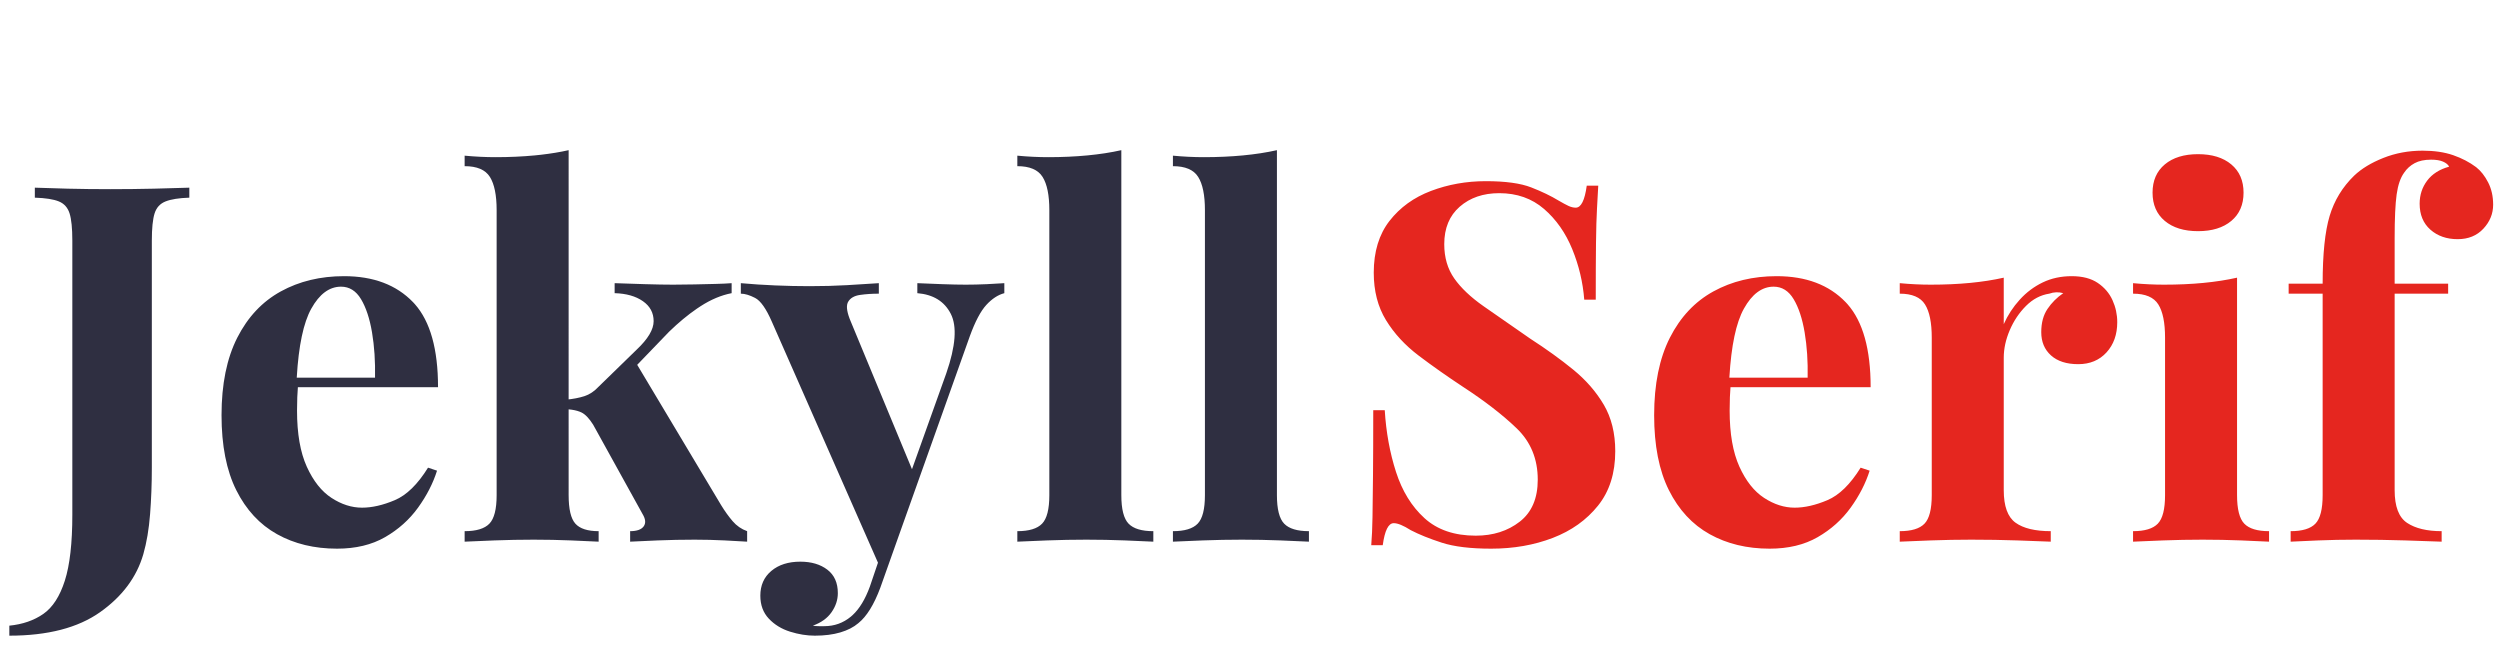
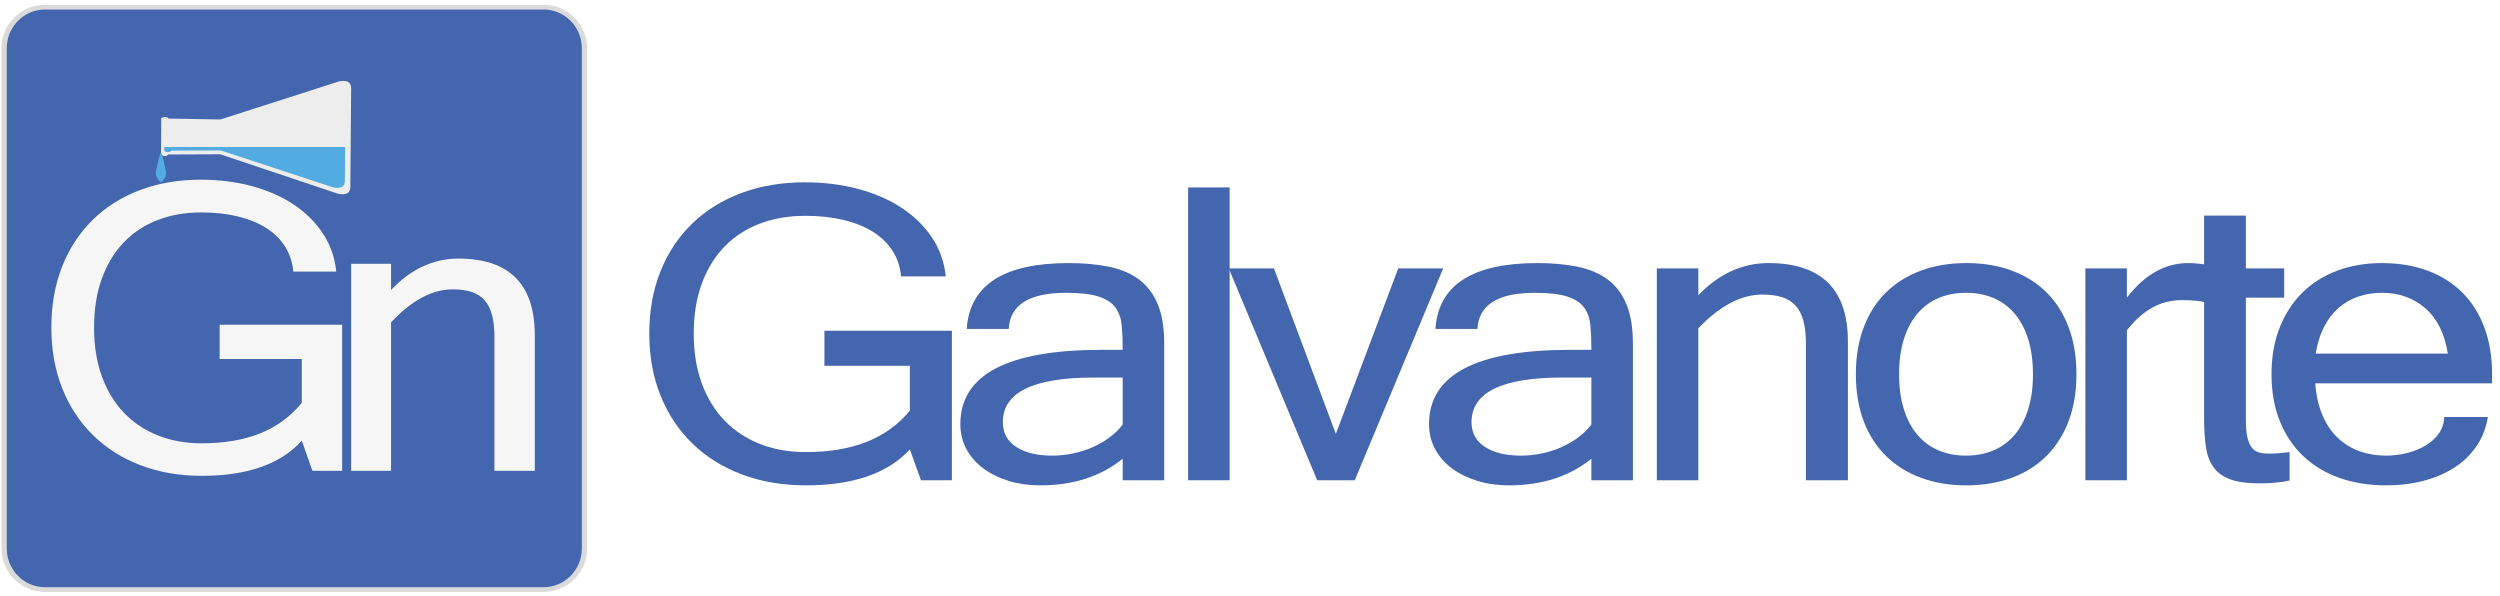
- <svg xmlns="http://www.w3.org/2000/svg" width="240px" height="64px" viewBox="0 0 240 64" version="1.1">
-   <g id="Page-1" stroke="none" stroke-width="1" fill="none" fill-rule="evenodd">
-     <g id="logo" transform="translate(2, 0)" fill-rule="nonzero">
-       <path id="Jekyll" fill="#2f2f41" d="M-1.104,61.024 C2.576,61.024 5.48,60.272 7.608,58.768 C9.736,57.264 11.12,55.408 11.76,53.2 C12.08,52.08 12.296,50.8 12.408,49.36 C12.52,47.92 12.576,46.44 12.576,44.92 L12.576,44.92 L12.576,23.104 C12.576,21.92 12.664,21.048 12.84,20.488 C13.016,19.928 13.368,19.544 13.896,19.336 C14.424,19.128 15.184,19.008 16.176,18.976 L16.176,18.976 L16.176,18.016 C15.28,18.048 14.152,18.08 12.792,18.112 C11.432,18.144 10.032,18.16 8.592,18.16 C7.152,18.16 5.784,18.144 4.488,18.112 C3.192,18.08 2.144,18.048 1.344,18.016 L1.344,18.016 L1.344,18.976 C2.368,19.008 3.136,19.128 3.648,19.336 C4.16,19.544 4.504,19.928 4.68,20.488 C4.856,21.048 4.944,21.92 4.944,23.104 L4.944,23.104 L4.944,49.408 C4.944,52.128 4.704,54.24 4.224,55.744 C3.744,57.248 3.056,58.312 2.16,58.936 C1.264,59.56 0.176,59.936 -1.104,60.064 L-1.104,60.064 L-1.104,61.024 Z M30.355,52.672 C32.147,52.672 33.683,52.304 34.963,51.568 C36.243,50.832 37.299,49.888 38.131,48.736 C38.963,47.584 39.571,46.4 39.955,45.184 L39.955,45.184 L39.091,44.896 C38.099,46.496 37.035,47.536 35.899,48.016 C34.763,48.496 33.715,48.736 32.755,48.736 C31.763,48.736 30.787,48.424 29.827,47.8 C28.867,47.176 28.075,46.176 27.451,44.8 C26.827,43.424 26.515,41.632 26.515,39.424 C26.515,38.976 26.523,38.544 26.539,38.128 C26.555,37.712 26.579,37.312 26.611,36.928 L26.593,37.168 L40.051,37.168 C40.051,33.532 39.309,30.875 37.826,29.197 L37.651,29.008 C36.051,27.344 33.843,26.512 31.027,26.512 C28.755,26.512 26.731,27 24.955,27.976 C23.179,28.952 21.787,30.432 20.779,32.416 C19.771,34.4 19.267,36.88 19.267,39.856 C19.267,42.768 19.739,45.168 20.683,47.056 C21.627,48.944 22.931,50.352 24.595,51.28 C26.259,52.208 28.179,52.672 30.355,52.672 Z M26.49,36.22 C26.669,33.175 27.133,30.979 27.883,29.632 C28.667,28.224 29.619,27.52 30.739,27.52 C31.539,27.52 32.179,27.92 32.659,28.72 C33.139,29.52 33.491,30.584 33.715,31.912 C33.939,33.24 34.035,34.688 34.003,36.256 L34.003,36.256 L26.487,36.256 L26.49,36.22 Z M69.725,52 L69.725,50.992 C69.181,50.8 68.717,50.48 68.333,50.032 C67.949,49.584 67.581,49.072 67.229,48.496 L67.229,48.496 L59.172,35.023 L62.237,31.84 C63.133,30.972 64.016,30.239 64.888,29.64 L65.261,29.392 C66.253,28.752 67.245,28.336 68.237,28.144 L68.237,28.144 L68.237,27.184 C67.853,27.216 67.341,27.24 66.701,27.256 C66.061,27.272 65.381,27.288 64.661,27.304 C63.941,27.32 63.261,27.328 62.621,27.328 C61.885,27.328 60.989,27.312 59.933,27.28 C58.877,27.248 57.901,27.216 57.005,27.184 L57.005,27.184 L57.005,28.144 C58.125,28.176 59.029,28.432 59.717,28.912 C60.405,29.392 60.749,30.032 60.749,30.832 C60.749,31.632 60.205,32.544 59.117,33.568 L59.117,33.568 L55.469,37.12 C55.053,37.568 54.597,37.872 54.101,38.032 C53.605,38.192 53.021,38.304 52.349,38.368 L52.588,38.342 L52.589,14.416 C51.762,14.603 50.869,14.75 49.909,14.859 L49.325,14.92 C48.141,15.032 46.893,15.088 45.581,15.088 C44.621,15.088 43.629,15.04 42.605,14.944 L42.605,14.944 L42.605,15.952 C43.789,15.952 44.597,16.296 45.029,16.984 C45.461,17.672 45.677,18.736 45.677,20.176 L45.677,20.176 L45.677,47.536 C45.677,48.88 45.445,49.792 44.981,50.272 C44.517,50.752 43.725,50.992 42.605,50.992 L42.605,50.992 L42.605,52 C43.245,51.968 44.197,51.928 45.461,51.88 C46.725,51.832 47.981,51.808 49.229,51.808 C50.445,51.808 51.637,51.832 52.805,51.88 C53.973,51.928 54.861,51.968 55.469,52 L55.469,52 L55.469,50.992 C54.413,50.992 53.669,50.752 53.237,50.272 C52.805,49.792 52.589,48.88 52.589,47.536 L52.589,47.536 L52.588,39.298 L52.602,39.298 C53.012,39.336 53.36,39.41 53.648,39.521 L53.813,39.592 C54.181,39.768 54.557,40.16 54.941,40.768 L54.941,40.768 L59.693,49.36 C59.981,49.84 60.013,50.232 59.789,50.536 C59.565,50.84 59.133,50.992 58.493,50.992 L58.493,50.992 L58.493,52 C59.069,51.968 59.949,51.928 61.133,51.88 C62.317,51.832 63.501,51.808 64.685,51.808 C65.645,51.808 66.605,51.832 67.565,51.88 C68.525,51.928 69.245,51.968 69.725,52 L69.725,52 Z M76.224,61.024 C77.152,61.024 77.968,60.92 78.672,60.712 C79.376,60.504 79.952,60.208 80.4,59.824 C81.2,59.184 81.904,58.048 82.512,56.416 L82.512,56.416 L84.336,51.28 L91.104,32.272 C91.616,30.864 92.144,29.864 92.688,29.272 C93.232,28.68 93.808,28.304 94.416,28.144 L94.416,28.144 L94.416,27.184 C94,27.216 93.44,27.248 92.736,27.28 C92.032,27.312 91.36,27.328 90.72,27.328 C90.08,27.328 89.328,27.312 88.464,27.28 C87.6,27.248 86.8,27.216 86.064,27.184 L86.064,27.184 L86.064,28.144 C87.6,28.272 88.672,28.936 89.28,30.136 C89.888,31.336 89.744,33.232 88.848,35.824 L88.848,35.824 L85.55,45.046 L79.68,30.88 C79.325,30.053 79.223,29.451 79.373,29.074 L79.416,28.984 C79.624,28.616 80.008,28.392 80.568,28.312 C81.128,28.232 81.728,28.192 82.368,28.192 L82.368,28.192 L82.368,27.184 C81.408,27.248 80.384,27.312 79.296,27.376 C78.208,27.44 77.008,27.472 75.696,27.472 C74.64,27.472 73.544,27.448 72.408,27.4 C71.272,27.352 70.176,27.28 69.12,27.184 L69.12,27.184 L69.12,28.192 C69.504,28.192 69.96,28.328 70.488,28.6 C71.016,28.872 71.552,29.632 72.096,30.88 L72.096,30.88 L82.285,54.018 L81.504,56.32 C81.061,57.531 80.509,58.442 79.847,59.053 L79.68,59.2 C78.944,59.808 78.096,60.112 77.136,60.112 L77.136,60.112 L76.608,60.112 C76.384,60.112 76.192,60.096 76.032,60.064 C76.832,59.776 77.432,59.344 77.832,58.768 C78.232,58.192 78.432,57.584 78.432,56.944 C78.432,55.952 78.096,55.2 77.424,54.688 C76.752,54.176 75.888,53.92 74.832,53.92 C73.68,53.92 72.752,54.216 72.048,54.808 C71.344,55.4 70.992,56.192 70.992,57.184 C70.992,58.08 71.264,58.816 71.808,59.392 C72.352,59.968 73.032,60.384 73.848,60.64 C74.664,60.896 75.456,61.024 76.224,61.024 Z M108.72,52 L108.72,50.992 C107.6,50.992 106.808,50.752 106.344,50.272 C105.88,49.792 105.648,48.88 105.648,47.536 L105.648,47.536 L105.648,14.416 C104.656,14.64 103.568,14.808 102.384,14.92 C101.2,15.032 99.952,15.088 98.64,15.088 C97.68,15.088 96.688,15.04 95.664,14.944 L95.664,14.944 L95.664,15.952 C96.848,15.952 97.656,16.296 98.088,16.984 C98.52,17.672 98.736,18.736 98.736,20.176 L98.736,20.176 L98.736,47.536 C98.736,48.88 98.504,49.792 98.04,50.272 C97.576,50.752 96.784,50.992 95.664,50.992 L95.664,50.992 L95.664,52 C96.304,51.968 97.256,51.928 98.52,51.88 C99.784,51.832 101.04,51.808 102.288,51.808 C103.536,51.808 104.768,51.832 105.984,51.88 C107.2,51.928 108.112,51.968 108.72,52 L108.72,52 Z M123.657,52 L123.657,50.992 C122.537,50.992 121.745,50.752 121.281,50.272 C120.817,49.792 120.585,48.88 120.585,47.536 L120.585,47.536 L120.585,14.416 C119.593,14.64 118.505,14.808 117.321,14.92 C116.137,15.032 114.889,15.088 113.577,15.088 C112.617,15.088 111.625,15.04 110.601,14.944 L110.601,14.944 L110.601,15.952 C111.785,15.952 112.593,16.296 113.025,16.984 C113.457,17.672 113.673,18.736 113.673,20.176 L113.673,20.176 L113.673,47.536 C113.673,48.88 113.441,49.792 112.977,50.272 C112.513,50.752 111.721,50.992 110.601,50.992 L110.601,50.992 L110.601,52 C111.241,51.968 112.193,51.928 113.457,51.88 C114.721,51.832 115.977,51.808 117.225,51.808 C118.473,51.808 119.705,51.832 120.921,51.88 C122.137,51.928 123.049,51.968 123.657,52 L123.657,52 Z" />
-       <path id="Serif" fill="#E5261F" d="M141.16,52.672 C143.304,52.672 145.272,52.328 147.064,51.64 C148.856,50.952 150.304,49.92 151.408,48.544 C152.512,47.168 153.064,45.424 153.064,43.312 C153.064,41.584 152.696,40.096 151.96,38.848 C151.224,37.6 150.248,36.48 149.032,35.488 C147.816,34.496 146.44,33.504 144.904,32.512 C143.144,31.296 141.648,30.256 140.416,29.392 C139.184,28.528 138.248,27.64 137.608,26.728 C136.968,25.816 136.648,24.72 136.648,23.44 C136.648,21.904 137.144,20.704 138.136,19.84 C139.128,18.976 140.392,18.544 141.928,18.544 C143.624,18.544 145.056,19.048 146.224,20.056 C147.392,21.064 148.296,22.352 148.936,23.92 C149.576,25.488 149.96,27.104 150.088,28.768 L150.088,28.768 L151.192,28.768 C151.192,26.528 151.2,24.72 151.216,23.344 C151.232,21.968 151.264,20.856 151.312,20.008 C151.36,19.16 151.4,18.432 151.432,17.824 L151.432,17.824 L150.328,17.824 C150.136,19.232 149.784,19.936 149.272,19.936 C149.048,19.936 148.816,19.88 148.576,19.768 C148.336,19.656 148.024,19.488 147.64,19.264 C146.904,18.816 146.024,18.392 145,17.992 C143.976,17.592 142.52,17.392 140.632,17.392 C138.776,17.392 137.024,17.704 135.376,18.328 C133.728,18.952 132.4,19.912 131.392,21.208 C130.384,22.504 129.88,24.16 129.88,26.176 C129.88,27.936 130.272,29.456 131.056,30.736 C131.84,32.016 132.888,33.152 134.2,34.144 C135.512,35.136 136.92,36.128 138.424,37.12 C140.536,38.496 142.264,39.832 143.608,41.128 C144.952,42.424 145.624,44.064 145.624,46.048 C145.624,47.84 145.048,49.184 143.896,50.08 C142.744,50.976 141.336,51.424 139.672,51.424 C137.624,51.424 135.984,50.864 134.752,49.744 C133.52,48.624 132.608,47.144 132.016,45.304 C131.424,43.464 131.064,41.488 130.936,39.376 L130.936,39.376 L129.832,39.376 C129.832,41.904 129.824,43.992 129.808,45.64 C129.792,47.288 129.776,48.624 129.76,49.648 C129.744,50.672 129.704,51.568 129.64,52.336 L129.64,52.336 L130.744,52.336 C130.936,50.928 131.288,50.224 131.8,50.224 C132.184,50.224 132.728,50.448 133.432,50.896 C134.232,51.312 135.224,51.712 136.408,52.096 C137.592,52.48 139.176,52.672 141.16,52.672 Z M167.886,52.672 C169.678,52.672 171.214,52.304 172.494,51.568 C173.774,50.832 174.83,49.888 175.662,48.736 C176.494,47.584 177.102,46.4 177.486,45.184 L177.486,45.184 L176.622,44.896 C175.63,46.496 174.566,47.536 173.43,48.016 C172.294,48.496 171.246,48.736 170.286,48.736 C169.294,48.736 168.318,48.424 167.358,47.8 C166.398,47.176 165.606,46.176 164.982,44.8 C164.358,43.424 164.046,41.632 164.046,39.424 C164.046,38.976 164.054,38.544 164.07,38.128 C164.086,37.712 164.11,37.312 164.142,36.928 L164.124,37.168 L177.582,37.168 C177.582,33.532 176.84,30.875 175.357,29.197 L175.182,29.008 C173.582,27.344 171.374,26.512 168.558,26.512 C166.286,26.512 164.262,27 162.486,27.976 C160.71,28.952 159.318,30.432 158.31,32.416 C157.302,34.4 156.798,36.88 156.798,39.856 C156.798,42.768 157.27,45.168 158.214,47.056 C159.158,48.944 160.462,50.352 162.126,51.28 C163.79,52.208 165.71,52.672 167.886,52.672 Z M164.021,36.22 C164.2,33.175 164.664,30.979 165.414,29.632 C166.198,28.224 167.15,27.52 168.27,27.52 C169.07,27.52 169.71,27.92 170.19,28.72 C170.67,29.52 171.022,30.584 171.246,31.912 C171.47,33.24 171.566,34.688 171.534,36.256 L171.534,36.256 L164.018,36.256 L164.021,36.22 Z M194.872,52 L194.872,50.992 C193.368,50.992 192.24,50.72 191.488,50.176 C190.736,49.632 190.36,48.592 190.36,47.056 L190.36,47.056 L190.36,34.336 C190.36,33.472 190.552,32.592 190.936,31.696 C191.32,30.8 191.84,30.024 192.496,29.368 C193.152,28.712 193.896,28.32 194.728,28.192 C195.176,28.032 195.624,28.016 196.072,28.144 C195.464,28.56 194.96,29.064 194.56,29.656 C194.16,30.248 193.96,30.992 193.96,31.888 C193.96,32.816 194.272,33.56 194.896,34.12 C195.52,34.68 196.392,34.96 197.512,34.96 C198.632,34.96 199.536,34.584 200.224,33.832 C200.912,33.08 201.256,32.112 201.256,30.928 C201.256,30.192 201.104,29.488 200.8,28.816 C200.496,28.144 200.024,27.592 199.384,27.16 C198.744,26.728 197.912,26.512 196.888,26.512 C195.864,26.512 194.936,26.712 194.104,27.112 C193.272,27.512 192.536,28.064 191.896,28.768 C191.256,29.472 190.744,30.256 190.36,31.12 L190.36,31.12 L190.36,26.656 C189.368,26.88 188.288,27.048 187.12,27.16 C185.952,27.272 184.696,27.328 183.352,27.328 C182.392,27.328 181.4,27.28 180.376,27.184 L180.376,27.184 L180.376,28.192 C181.56,28.192 182.368,28.536 182.8,29.224 C183.232,29.912 183.448,30.976 183.448,32.416 L183.448,32.416 L183.448,47.536 C183.448,48.88 183.216,49.792 182.752,50.272 C182.288,50.752 181.496,50.992 180.376,50.992 L180.376,50.992 L180.376,52 C181.048,51.968 182.04,51.928 183.352,51.88 C184.664,51.832 185.96,51.808 187.24,51.808 C188.776,51.808 190.248,51.832 191.656,51.88 C193.064,51.928 194.136,51.968 194.872,52 L194.872,52 Z M209.013,22.192 C210.357,22.192 211.421,21.864 212.205,21.208 C212.989,20.552 213.381,19.648 213.381,18.496 C213.381,17.344 212.989,16.44 212.205,15.784 C211.421,15.128 210.357,14.8 209.013,14.8 C207.669,14.8 206.605,15.128 205.821,15.784 C205.037,16.44 204.645,17.344 204.645,18.496 C204.645,19.648 205.037,20.552 205.821,21.208 C206.605,21.864 207.669,22.192 209.013,22.192 Z M215.829,52 L215.829,50.992 C214.709,50.992 213.917,50.752 213.453,50.272 C212.989,49.792 212.757,48.88 212.757,47.536 L212.757,47.536 L212.757,26.656 C211.765,26.88 210.685,27.048 209.517,27.16 C208.349,27.272 207.093,27.328 205.749,27.328 C204.789,27.328 203.797,27.28 202.773,27.184 L202.773,27.184 L202.773,28.192 C203.957,28.192 204.765,28.536 205.197,29.224 C205.629,29.912 205.845,30.976 205.845,32.416 L205.845,32.416 L205.845,47.536 C205.845,48.88 205.613,49.792 205.149,50.272 C204.685,50.752 203.893,50.992 202.773,50.992 L202.773,50.992 L202.773,52 C203.413,51.968 204.373,51.928 205.653,51.88 C206.933,51.832 208.197,51.808 209.445,51.808 C210.693,51.808 211.925,51.832 213.141,51.88 C214.357,51.928 215.253,51.968 215.829,52 L215.829,52 Z M232.398,52 L232.398,50.992 C230.99,50.992 229.886,50.728 229.086,50.2 C228.286,49.672 227.886,48.624 227.886,47.056 L227.886,47.056 L227.886,28.192 L233.022,28.192 L233.022,27.232 L227.886,27.232 L227.886,22.864 C227.886,20.976 227.95,19.576 228.078,18.664 C228.206,17.752 228.446,17.056 228.798,16.576 C229.054,16.192 229.39,15.888 229.806,15.664 C230.222,15.44 230.75,15.328 231.39,15.328 C231.87,15.328 232.254,15.392 232.542,15.52 C232.83,15.648 233.022,15.808 233.118,16 C232.19,16.256 231.486,16.704 231.006,17.344 C230.526,17.984 230.286,18.72 230.286,19.552 C230.286,20.608 230.63,21.44 231.318,22.048 C232.006,22.656 232.878,22.96 233.934,22.96 C234.958,22.96 235.782,22.624 236.406,21.952 C237.03,21.28 237.342,20.512 237.342,19.648 C237.342,18.848 237.182,18.136 236.862,17.512 C236.542,16.888 236.158,16.4 235.71,16.048 C235.07,15.568 234.334,15.184 233.502,14.896 C232.67,14.608 231.694,14.464 230.574,14.464 C229.23,14.464 227.974,14.696 226.806,15.16 C225.638,15.624 224.702,16.192 223.998,16.864 C222.878,17.952 222.094,19.24 221.646,20.728 C221.198,22.216 220.974,24.384 220.974,27.232 L220.974,27.232 L217.71,27.232 L217.71,28.192 L220.974,28.192 L220.974,47.536 C220.974,48.88 220.742,49.792 220.278,50.272 C219.814,50.752 219.022,50.992 217.902,50.992 L217.902,50.992 L217.902,52 C218.51,51.968 219.398,51.928 220.566,51.88 C221.734,51.832 222.926,51.808 224.142,51.808 C225.806,51.808 227.39,51.832 228.894,51.88 C230.398,51.928 231.566,51.968 232.398,52 L232.398,52 Z" />
+ <svg xmlns="http://www.w3.org/2000/svg" width="630" height="150">
+   <defs>
+     <clipPath id="clipPath18" clipPathUnits="userSpaceOnUse">
+       <path id="path16" d="m0,133.568l554.417,0l0,-133.568l-554.417,0l0,133.568z" />
+     </clipPath>
+   </defs>
+   <g>
+     <g stroke="null" id="svg_1">
+       <g stroke="null" transform="matrix(1.33333 0 0 -1.18768 0 177.269)" id="g146">
+         <path stroke="null" fill="#4466ae" fill-rule="nonzero" id="path148" d="m110.468,32.881c0,-4.814 -3.465,-8.718 -7.739,-8.718l-94.21,0c-4.276,0 -7.74,3.904 -7.74,8.718l0,106.141c0,4.815 3.464,8.718 7.74,8.718l94.21,0c4.274,0 7.739,-3.903 7.739,-8.718l0,-106.141z" />
+       </g>
+       <g stroke="null" transform="matrix(1.33333 0 0 -1.18768 0 177.269)" id="g150">
+         <path stroke="#dadada" fill="none" stroke-linecap="round" stroke-linejoin="round" stroke-miterlimit="4" id="path152" d="m110.468,32.881c0,-4.814 -3.465,-8.718 -7.739,-8.718l-94.21,0c-4.276,0 -7.74,3.904 -7.74,8.718l0,106.141c0,4.815 3.464,8.718 7.74,8.718l94.21,0c4.274,0 7.739,-3.903 7.739,-8.718l0,-106.141z" />
+       </g>
+       <g stroke="null" transform="matrix(1.33333 0 0 -1.18768 0 177.269)" id="g154">
+         <path stroke="null" fill="#f6f6f6" fill-rule="nonzero" id="path156" d="m38.169,48.297c-4.254,0 -8.127,0.75 -11.621,2.253c-3.496,1.5 -6.491,3.635 -8.99,6.394c-2.499,2.757 -4.432,6.07 -5.8,9.934c-1.369,3.862 -2.053,8.155 -2.053,12.879c-0.001,4.783 0.683,9.108 2.05,12.972c1.368,3.863 3.293,7.159 5.776,9.891c2.483,2.728 5.457,4.828 8.922,6.301c3.465,1.473 7.279,2.209 11.444,2.209c3.508,0 6.765,-0.46 9.77,-1.378c3.002,-0.921 5.635,-2.231 7.895,-3.933c2.261,-1.702 4.09,-3.748 5.487,-6.14c1.398,-2.391 2.232,-5.075 2.499,-8.049l-8.118,-0.001c-0.149,1.961 -0.663,3.725 -1.54,5.289c-0.878,1.565 -2.068,2.882 -3.569,3.956c-1.502,1.073 -3.294,1.893 -5.376,2.461c-2.082,0.566 -4.386,0.85 -6.914,0.85c-3.005,0 -5.748,-0.537 -8.231,-1.612c-2.484,-1.073 -4.617,-2.652 -6.402,-4.738c-1.784,-2.085 -3.167,-4.645 -4.148,-7.681c-0.981,-3.037 -1.472,-6.502 -1.472,-10.397c0,-3.861 0.493,-7.314 1.474,-10.35c0.981,-3.035 2.365,-5.603 4.149,-7.703c1.786,-2.101 3.927,-3.711 6.425,-4.831c2.498,-1.118 5.249,-1.678 8.254,-1.678c4.311,0 8.028,0.715 11.152,2.142c3.123,1.426 5.724,3.578 7.806,6.462l-0.001,9.29l-15.524,0l-0.001,7.27l23.153,0.001l0.003,-31.003l-5.621,0l-2.008,6.393c-4.015,-4.97 -10.305,-7.453 -18.87,-7.453" />
+       </g>
+       <g stroke="null" transform="matrix(1.33333 0 0 -1.18768 0 177.269)" id="g158">
+         <path stroke="null" fill="#f6f6f6" fill-rule="nonzero" id="path160" d="m73.908,87.72c1.873,2.239 3.881,3.911 6.023,5.015c2.141,1.103 4.37,1.656 6.69,1.656c9.637,0.002 14.456,-5.427 14.456,-16.283l0.002,-28.749l-7.629,0l-0.002,28.382c0,1.809 -0.148,3.358 -0.445,4.645c-0.299,1.29 -0.766,2.338 -1.407,3.152c-0.64,0.812 -1.457,1.403 -2.453,1.77c-0.996,0.367 -2.193,0.552 -3.592,0.552c-3.866,0 -7.747,-2.331 -11.643,-6.995l0.003,-31.508l-7.539,0l-0.004,43.929l7.54,0l0,-5.566z" />
+       </g>
+       <g stroke="null" transform="matrix(1.33333 0 0 -1.18768 0 177.269)" id="g162">
+         <path stroke="null" fill="#ededed" fill-rule="nonzero" id="path164" d="m66.292,120.039l0.027,3.695c0,0 0.033,4.618 0.05,6.813c0.013,2.195 -2.41,1.402 -2.41,1.402l-22.29,-8.04l-9.83,0.185c0,0 -0.297,0.695 -1.36,0.125l-0.028,-3.926l-0.029,-3.92c1.056,-0.584 1.363,0.106 1.363,0.106l9.831,0.046l22.171,-8.342c0,0 2.413,-0.823 2.428,1.366c0.016,2.19 0.05,6.802 0.05,6.802l0.027,3.688z" />
+       </g>
+       <g stroke="null" transform="matrix(1.33333 0 0 -1.18768 0 177.269)" id="g166">
+         <path stroke="null" fill="#52ace1" fill-rule="nonzero" id="path168" d="m30.423,116.813l0,-6.171" />
+       </g>
+       <g stroke="null" transform="matrix(1.33333 0 0 -1.18768 0 177.269)" id="g170">
+         <path stroke="null" fill="#52ace1" fill-rule="nonzero" id="path172" d="m30.518,116.813c0,0 0.432,-1.543 0.669,-3.086c0.056,-0.386 0.219,-0.771 0.231,-1.133c0,-0.361 -0.099,-0.699 -0.231,-0.989c-0.24,-0.578 -0.669,-0.963 -0.669,-0.963l-0.191,0c0.001,0 -0.429,0.385 -0.669,0.963c-0.132,0.29 -0.231,0.628 -0.231,0.989c0.012,0.362 0.174,0.747 0.231,1.133c0.236,1.543 0.669,3.086 0.669,3.086l0.191,0z" />
+       </g>
+       <g stroke="null" transform="matrix(1.33333 0 0 -1.18768 0 177.269)" id="g174">
+         <path stroke="null" fill="#52ace1" fill-rule="nonzero" id="path176" d="m31.055,117.195c1.007,-0.546 1.299,0.099 1.299,0.099l9.372,0.042l21.136,-7.802c0,0 2.301,-0.77 2.315,1.278c0.015,2.049 0.046,6.362 0.046,6.362l0.007,0.886l-34.168,0l-0.007,-0.865z" />
+       </g>
+     </g>
+     <g id="svg_2">
+       <g transform="matrix(1.33333 0 0 -1.33333 0 178.091)" id="g20">
+         <path fill="#4466ae" fill-rule="nonzero" id="path22" d="m152.333,41.836c-4.426,0 -8.457,0.686 -12.093,2.055c-3.637,1.369 -6.755,3.312 -9.354,5.828c-2.6,2.515 -4.612,5.534 -6.035,9.055c-1.424,3.523 -2.136,7.436 -2.136,11.741c0,4.36 0.712,8.301 2.136,11.823c1.423,3.522 3.427,6.526 6.012,9.015c2.583,2.487 5.678,4.402 9.284,5.744c3.605,1.342 7.574,2.012 11.907,2.012c3.652,0 7.041,-0.419 10.167,-1.257c3.125,-0.839 5.864,-2.034 8.216,-3.585c2.352,-1.552 4.255,-3.417 5.71,-5.598c1.455,-2.18 2.322,-4.626 2.601,-7.337l-8.45,0c-0.155,1.789 -0.689,3.396 -1.601,4.822c-0.913,1.425 -2.152,2.627 -3.714,3.606c-1.563,0.977 -3.428,1.725 -5.594,2.243c-2.166,0.517 -4.565,0.775 -7.195,0.775c-3.127,0 -5.982,-0.489 -8.565,-1.467c-2.585,-0.979 -4.805,-2.418 -6.662,-4.319c-1.857,-1.901 -3.296,-4.234 -4.317,-7.002c-1.022,-2.767 -1.532,-5.925 -1.532,-9.475c0,-3.522 0.51,-6.666 1.532,-9.434c1.021,-2.767 2.46,-5.108 4.317,-7.023c1.857,-1.914 4.085,-3.382 6.685,-4.403c2.599,-1.02 5.462,-1.53 8.588,-1.53c4.487,0 8.356,0.65 11.606,1.95c3.249,1.3 5.957,3.263 8.124,5.891l0,8.469l-16.156,0l0,6.625l24.094,0l0,-28.259l-5.849,0l-2.089,5.827c-4.179,-4.527 -10.724,-6.792 -19.637,-6.792" />
+       </g>
+       <g transform="matrix(1.33333 0 0 -1.33333 0 178.091)" id="g24">
+         <path fill="#4466ae" fill-rule="nonzero" id="path26" d="m212.19,53.324l0,8.889l-5.478,0c-11.451,0 -17.176,-2.81 -17.176,-8.427c0,-2.041 0.851,-3.607 2.553,-4.696c1.702,-1.091 3.961,-1.636 6.778,-1.636c1.3,0 2.592,0.133 3.876,0.398c1.284,0.266 2.507,0.651 3.668,1.154c1.16,0.503 2.235,1.118 3.226,1.844c0.99,0.727 1.84,1.551 2.553,2.474m0,-6.457c-4.147,-3.355 -9.347,-5.031 -15.598,-5.031c-2.135,0 -4.116,0.28 -5.942,0.839c-1.826,0.558 -3.42,1.341 -4.781,2.347c-1.363,1.006 -2.43,2.223 -3.203,3.649c-0.775,1.424 -1.161,3.004 -1.161,4.737c0,9.363 8.928,14.046 26.786,14.046l3.899,0c0,1.732 -0.062,3.27 -0.186,4.611c-0.124,1.342 -0.518,2.467 -1.183,3.376c-0.666,0.908 -1.726,1.6 -3.181,2.075c-1.455,0.475 -3.497,0.713 -6.128,0.713c-6.994,0 -10.615,-2.278 -10.862,-6.834l-7.939,0c0.558,8.302 6.979,12.452 19.266,12.452c2.785,0 5.292,-0.224 7.521,-0.67c2.228,-0.448 4.123,-1.237 5.686,-2.37c1.563,-1.131 2.762,-2.683 3.598,-4.653c0.836,-1.971 1.254,-4.466 1.254,-7.484l0,-25.869l-7.846,0l0,4.066z" />
+       </g>
+       <path fill="#4466ae" fill-rule="nonzero" id="path28" d="m309.868,121.023l-10.46,0l0,-73.792l10.46,0l0,73.792z" />
+       <g transform="matrix(1.33333 0 0 -1.33333 0 178.091)" id="g30">
+         <path fill="#4466ae" fill-rule="nonzero" id="path32" d="m272.762,82.841l-16.713,-40.041l-7.102,0l-16.712,40.041l8.542,0l11.698,-31.278l11.791,31.278l8.496,0z" />
+       </g>
+       <g transform="matrix(1.33333 0 0 -1.33333 0 178.091)" id="g34">
+         <path fill="#4466ae" fill-rule="nonzero" id="path36" d="m300.772,53.324l0,8.889l-5.478,0c-11.451,0 -17.176,-2.81 -17.176,-8.427c0,-2.041 0.85,-3.607 2.553,-4.696c1.702,-1.091 3.961,-1.636 6.778,-1.636c1.3,0 2.592,0.133 3.876,0.398c1.284,0.266 2.507,0.651 3.668,1.154c1.16,0.503 2.235,1.118 3.226,1.844c0.99,0.727 1.841,1.551 2.553,2.474m0,-6.457c-4.147,-3.355 -9.347,-5.031 -15.598,-5.031c-2.135,0 -4.116,0.28 -5.942,0.839c-1.826,0.558 -3.42,1.341 -4.781,2.347c-1.363,1.006 -2.43,2.223 -3.203,3.649c-0.775,1.424 -1.161,3.004 -1.161,4.737c0,9.363 8.928,14.046 26.786,14.046l3.899,0c0,1.732 -0.062,3.27 -0.186,4.611c-0.124,1.342 -0.518,2.467 -1.183,3.376c-0.666,0.908 -1.726,1.6 -3.181,2.075c-1.455,0.475 -3.497,0.713 -6.127,0.713c-6.995,0 -10.616,-2.278 -10.863,-6.834l-7.939,0c0.558,8.302 6.98,12.452 19.266,12.452c2.785,0 5.292,-0.224 7.521,-0.67c2.228,-0.448 4.123,-1.237 5.686,-2.37c1.563,-1.131 2.763,-2.683 3.598,-4.653c0.836,-1.971 1.254,-4.466 1.254,-7.484l0,-25.869l-7.846,0l0,4.066z" />
+       </g>
+       <g transform="matrix(1.33333 0 0 -1.33333 0 178.091)" id="g38">
+         <path fill="#4466ae" fill-rule="nonzero" id="path40" d="m320.984,77.768c1.95,2.04 4.039,3.564 6.268,4.57c2.228,1.007 4.548,1.51 6.962,1.51c10.028,0 15.041,-4.948 15.041,-14.843l0,-26.204l-7.938,0l0,25.869c0,1.649 -0.155,3.06 -0.464,4.234c-0.309,1.175 -0.797,2.132 -1.462,2.872c-0.666,0.741 -1.516,1.28 -2.553,1.615c-1.038,0.335 -2.283,0.503 -3.738,0.503c-4.023,0 -8.061,-2.125 -12.116,-6.374l0,-28.719l-7.845,0l0,40.04l7.845,0l0,-5.073z" />
+       </g>
+       <g transform="matrix(1.33333 0 0 -1.33333 0 178.091)" id="g42">
+         <path fill="#4466ae" fill-rule="nonzero" id="path44" d="m371.603,47.454c1.857,0 3.559,0.321 5.106,0.965c1.548,0.642 2.878,1.607 3.993,2.892c1.114,1.286 1.98,2.894 2.599,4.823c0.619,1.928 0.929,4.164 0.929,6.708c0,2.543 -0.31,4.78 -0.929,6.708c-0.619,1.929 -1.485,3.536 -2.599,4.822c-1.115,1.285 -2.445,2.249 -3.993,2.893c-1.547,0.643 -3.249,0.964 -5.106,0.964c-1.888,0 -3.605,-0.321 -5.152,-0.964c-1.548,-0.644 -2.879,-1.608 -3.993,-2.893c-1.114,-1.286 -1.981,-2.893 -2.599,-4.822c-0.62,-1.928 -0.929,-4.165 -0.929,-6.708c0,-2.544 0.309,-4.78 0.929,-6.708c0.618,-1.929 1.485,-3.537 2.599,-4.823c1.114,-1.285 2.445,-2.25 3.993,-2.892c1.547,-0.644 3.264,-0.965 5.152,-0.965m0,36.394c3.188,0 6.065,-0.476 8.635,-1.426c2.568,-0.95 4.758,-2.327 6.568,-4.13c1.811,-1.803 3.203,-4.004 4.179,-6.604c0.974,-2.599 1.462,-5.548 1.462,-8.846c0,-3.327 -0.495,-6.289 -1.486,-8.889c-0.991,-2.6 -2.398,-4.801 -4.224,-6.603c-1.826,-1.803 -4.016,-3.173 -6.569,-4.109c-2.553,-0.936 -5.408,-1.405 -8.565,-1.405c-3.095,0 -5.919,0.469 -8.472,1.405c-2.553,0.936 -4.751,2.291 -6.591,4.067c-1.842,1.775 -3.266,3.968 -4.272,6.583c-1.006,2.613 -1.509,5.596 -1.509,8.951c0,3.298 0.495,6.254 1.487,8.868c0.989,2.613 2.397,4.814 4.223,6.603c1.826,1.788 4.024,3.159 6.593,4.109c2.568,0.95 5.415,1.426 8.541,1.426" />
+       </g>
+       <g transform="matrix(1.33333 0 0 -1.33333 0 178.091)" id="g46">
+         <path fill="#4466ae" fill-rule="nonzero" id="path48" d="m417.162,76.343c-1.113,0.335 -2.708,0.503 -4.781,0.503c-2.042,0 -3.915,-0.476 -5.617,-1.426c-1.703,-0.95 -3.296,-2.376 -4.782,-4.276l0,-28.343l-7.845,0l0,40.041l7.845,0l0,-5.535c3.343,4.361 7.211,6.541 11.606,6.541c1.052,0 2.244,-0.112 3.574,-0.336l0,-7.169z" />
+       </g>
+       <g transform="matrix(1.33333 0 0 -1.33333 0 178.091)" id="g50">
+         <path fill="#4466ae" fill-rule="nonzero" id="path52" d="m432.732,42.759c-0.866,-0.195 -1.771,-0.336 -2.716,-0.42c-0.944,-0.084 -1.926,-0.125 -2.947,-0.125c-2.353,0 -4.218,0.258 -5.594,0.775c-1.378,0.517 -2.431,1.293 -3.157,2.328c-0.728,1.033 -1.199,2.319 -1.416,3.857c-0.217,1.536 -0.324,3.325 -0.324,5.366l0,22.767l-5.479,0l0,5.535l5.479,0l0,9.979l7.891,0l0,-9.979l7.242,0l0,-5.535l-7.242,0l0,-23.102c0,-1.398 0.1,-2.515 0.302,-3.354c0.201,-0.839 0.487,-1.483 0.858,-1.929c0.373,-0.447 0.82,-0.741 1.347,-0.88c0.526,-0.14 1.129,-0.21 1.811,-0.21c0.711,0 1.392,0.028 2.042,0.083c0.65,0.057 1.284,0.127 1.903,0.21l0,-5.366z" />
+       </g>
+       <g transform="matrix(1.33333 0 0 -1.33333 0 178.091)" id="g54">
+         <path fill="#4466ae" fill-rule="nonzero" id="path56" d="m462.648,66.741c-0.62,3.801 -2.051,6.666 -4.294,8.595c-2.245,1.929 -4.976,2.893 -8.194,2.893c-1.578,0 -3.064,-0.238 -4.456,-0.713c-1.393,-0.475 -2.631,-1.188 -3.714,-2.138c-1.084,-0.95 -1.996,-2.146 -2.739,-3.584c-0.743,-1.441 -1.27,-3.124 -1.579,-5.053l24.976,0zm-11.652,-24.905c-3.219,0 -6.16,0.468 -8.821,1.405c-2.662,0.936 -4.944,2.306 -6.847,4.108c-1.904,1.803 -3.381,4.004 -4.433,6.604c-1.053,2.6 -1.578,5.561 -1.578,8.889c0,3.27 0.51,6.198 1.531,8.784c1.022,2.585 2.445,4.786 4.272,6.603c1.825,1.817 4.022,3.207 6.591,4.172c2.569,0.964 5.385,1.446 8.449,1.446c3.187,0 6.065,-0.475 8.634,-1.425c2.569,-0.951 4.759,-2.327 6.57,-4.13c1.81,-1.803 3.203,-4.004 4.178,-6.604c0.974,-2.599 1.461,-5.549 1.461,-8.846l0,-1.719l-33.423,0c0.185,-2.32 0.641,-4.333 1.369,-6.038c0.727,-1.705 1.686,-3.123 2.878,-4.256c1.191,-1.132 2.56,-1.978 4.109,-2.536c1.547,-0.56 3.233,-0.839 5.06,-0.839c1.299,0 2.599,0.161 3.899,0.482c1.3,0.322 2.468,0.789 3.505,1.405c1.036,0.615 1.88,1.377 2.53,2.285c0.65,0.908 0.99,1.95 1.022,3.124l8.262,0c-0.34,-2.07 -1.06,-3.907 -2.158,-5.514c-1.099,-1.607 -2.492,-2.956 -4.179,-4.046c-1.686,-1.09 -3.628,-1.922 -5.826,-2.495c-2.197,-0.572 -4.549,-0.859 -7.055,-0.859" />
+       </g>
    </g>
  </g>
</svg>
